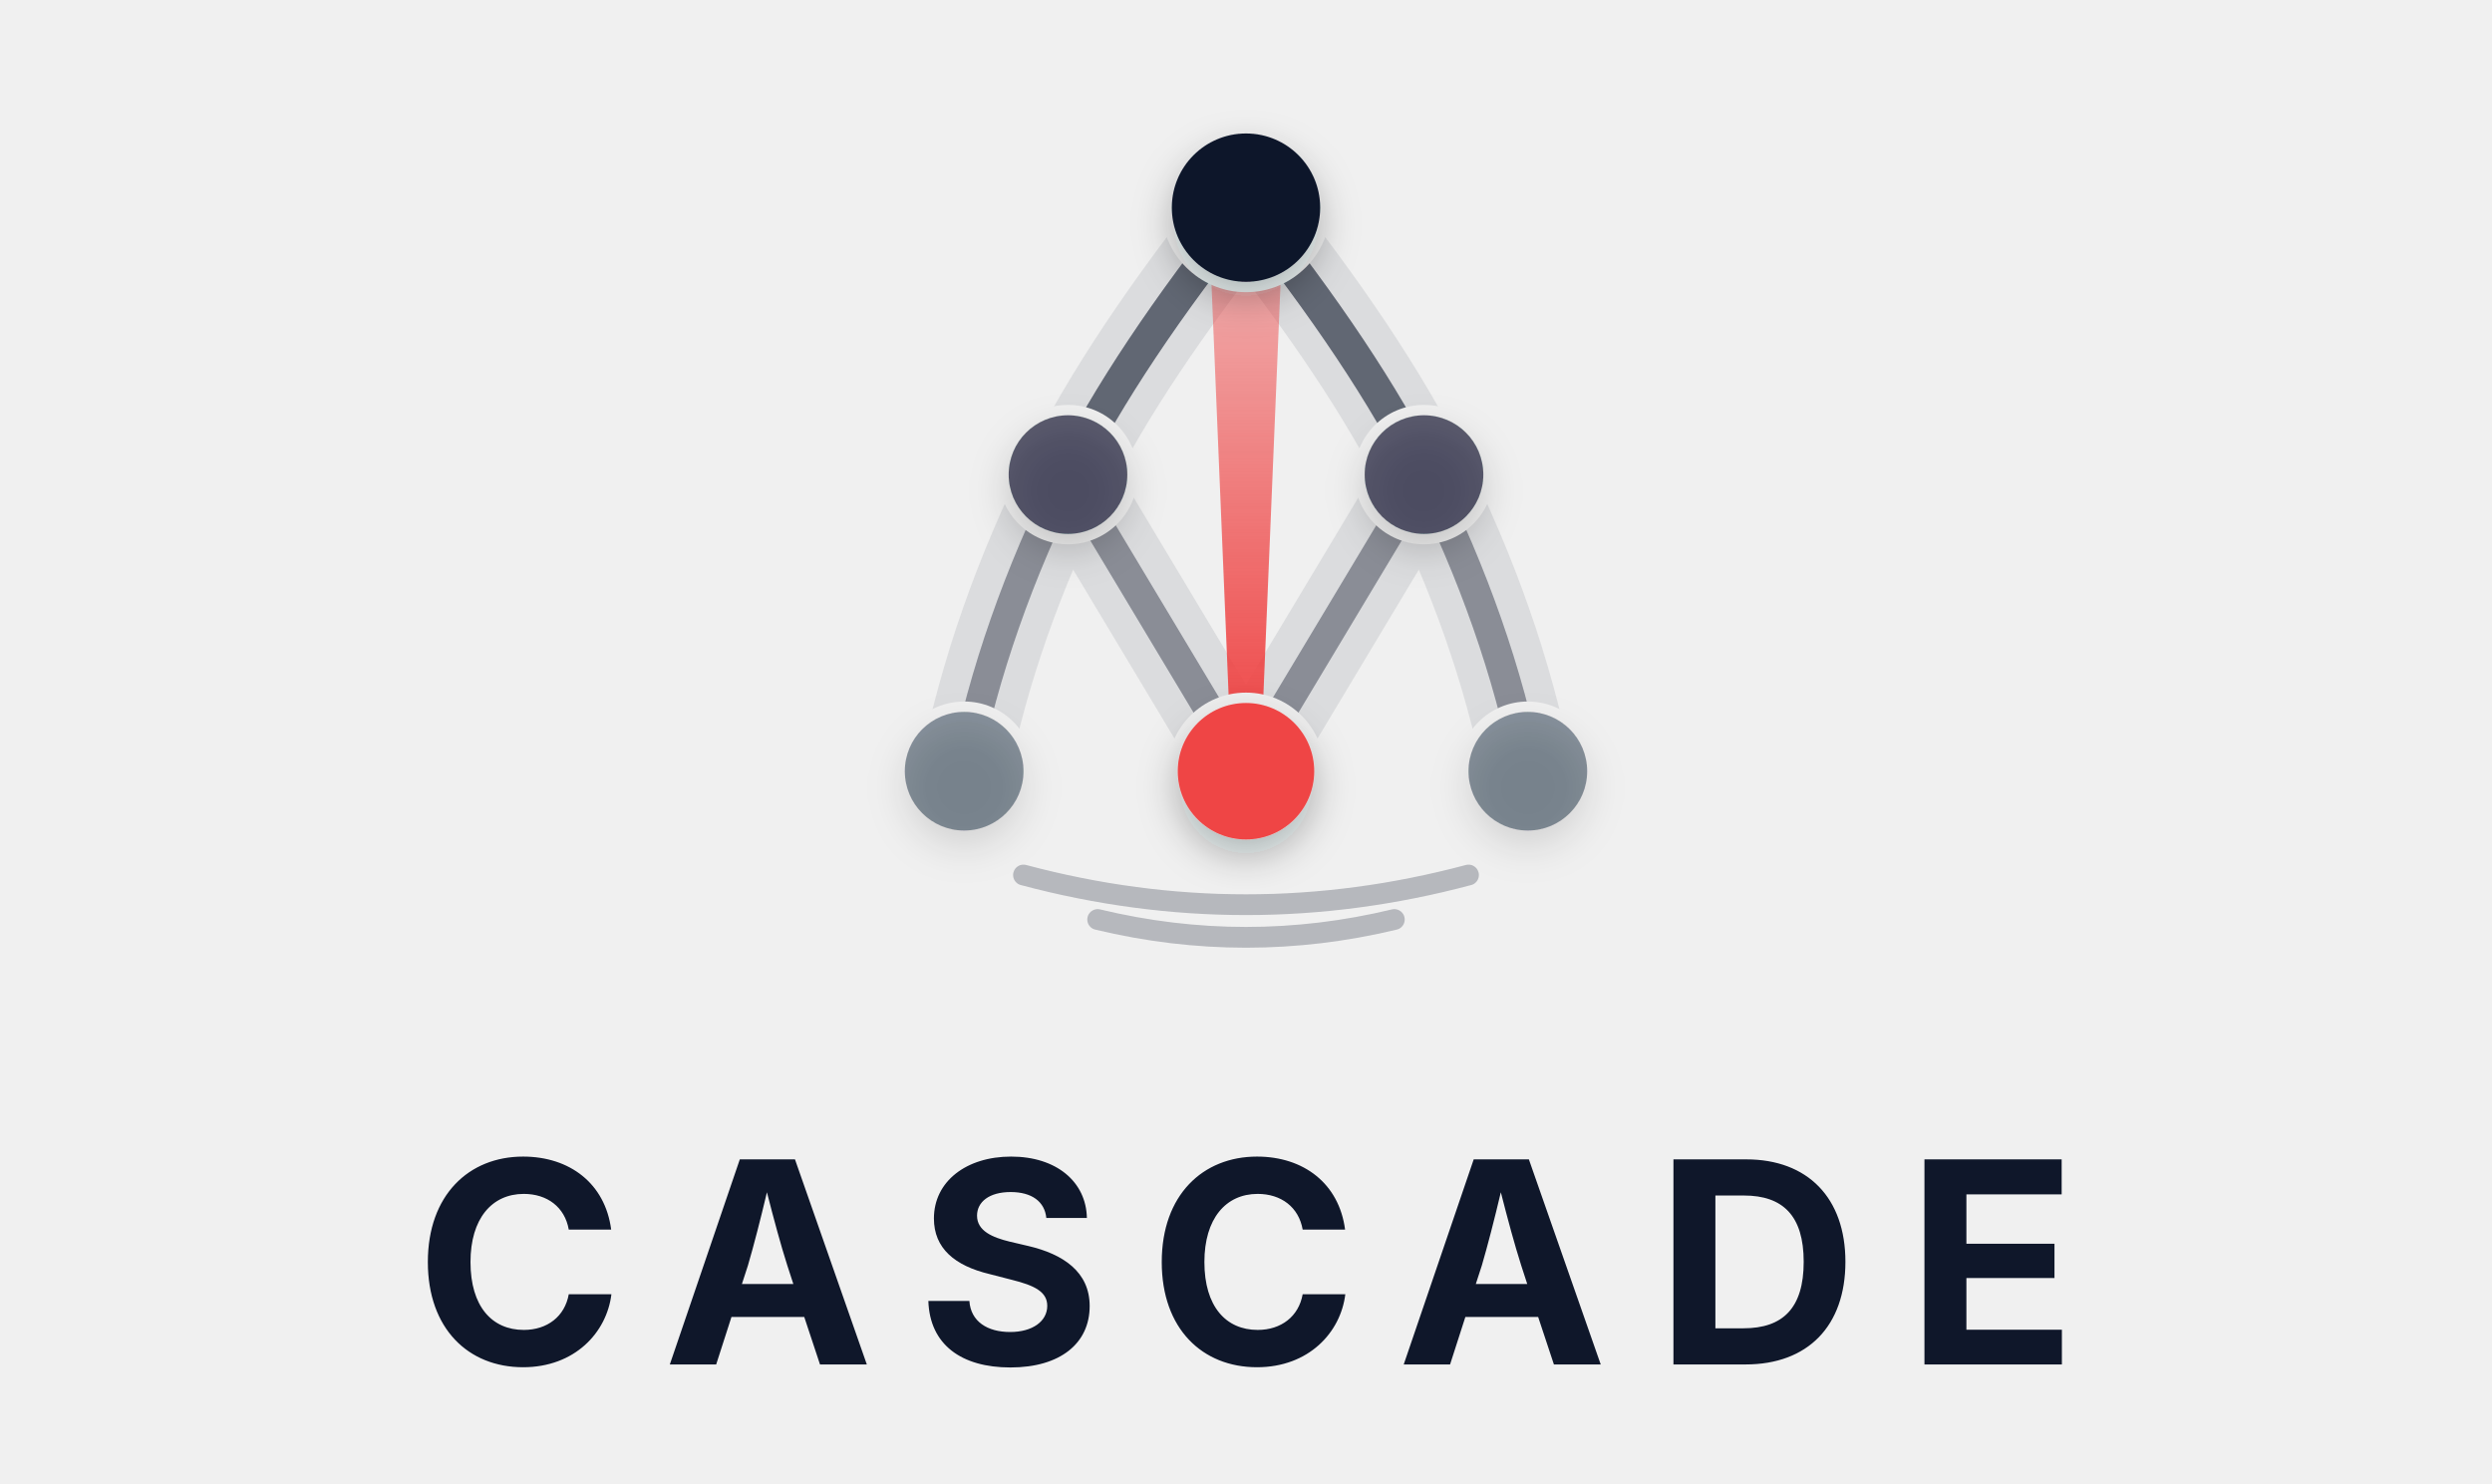
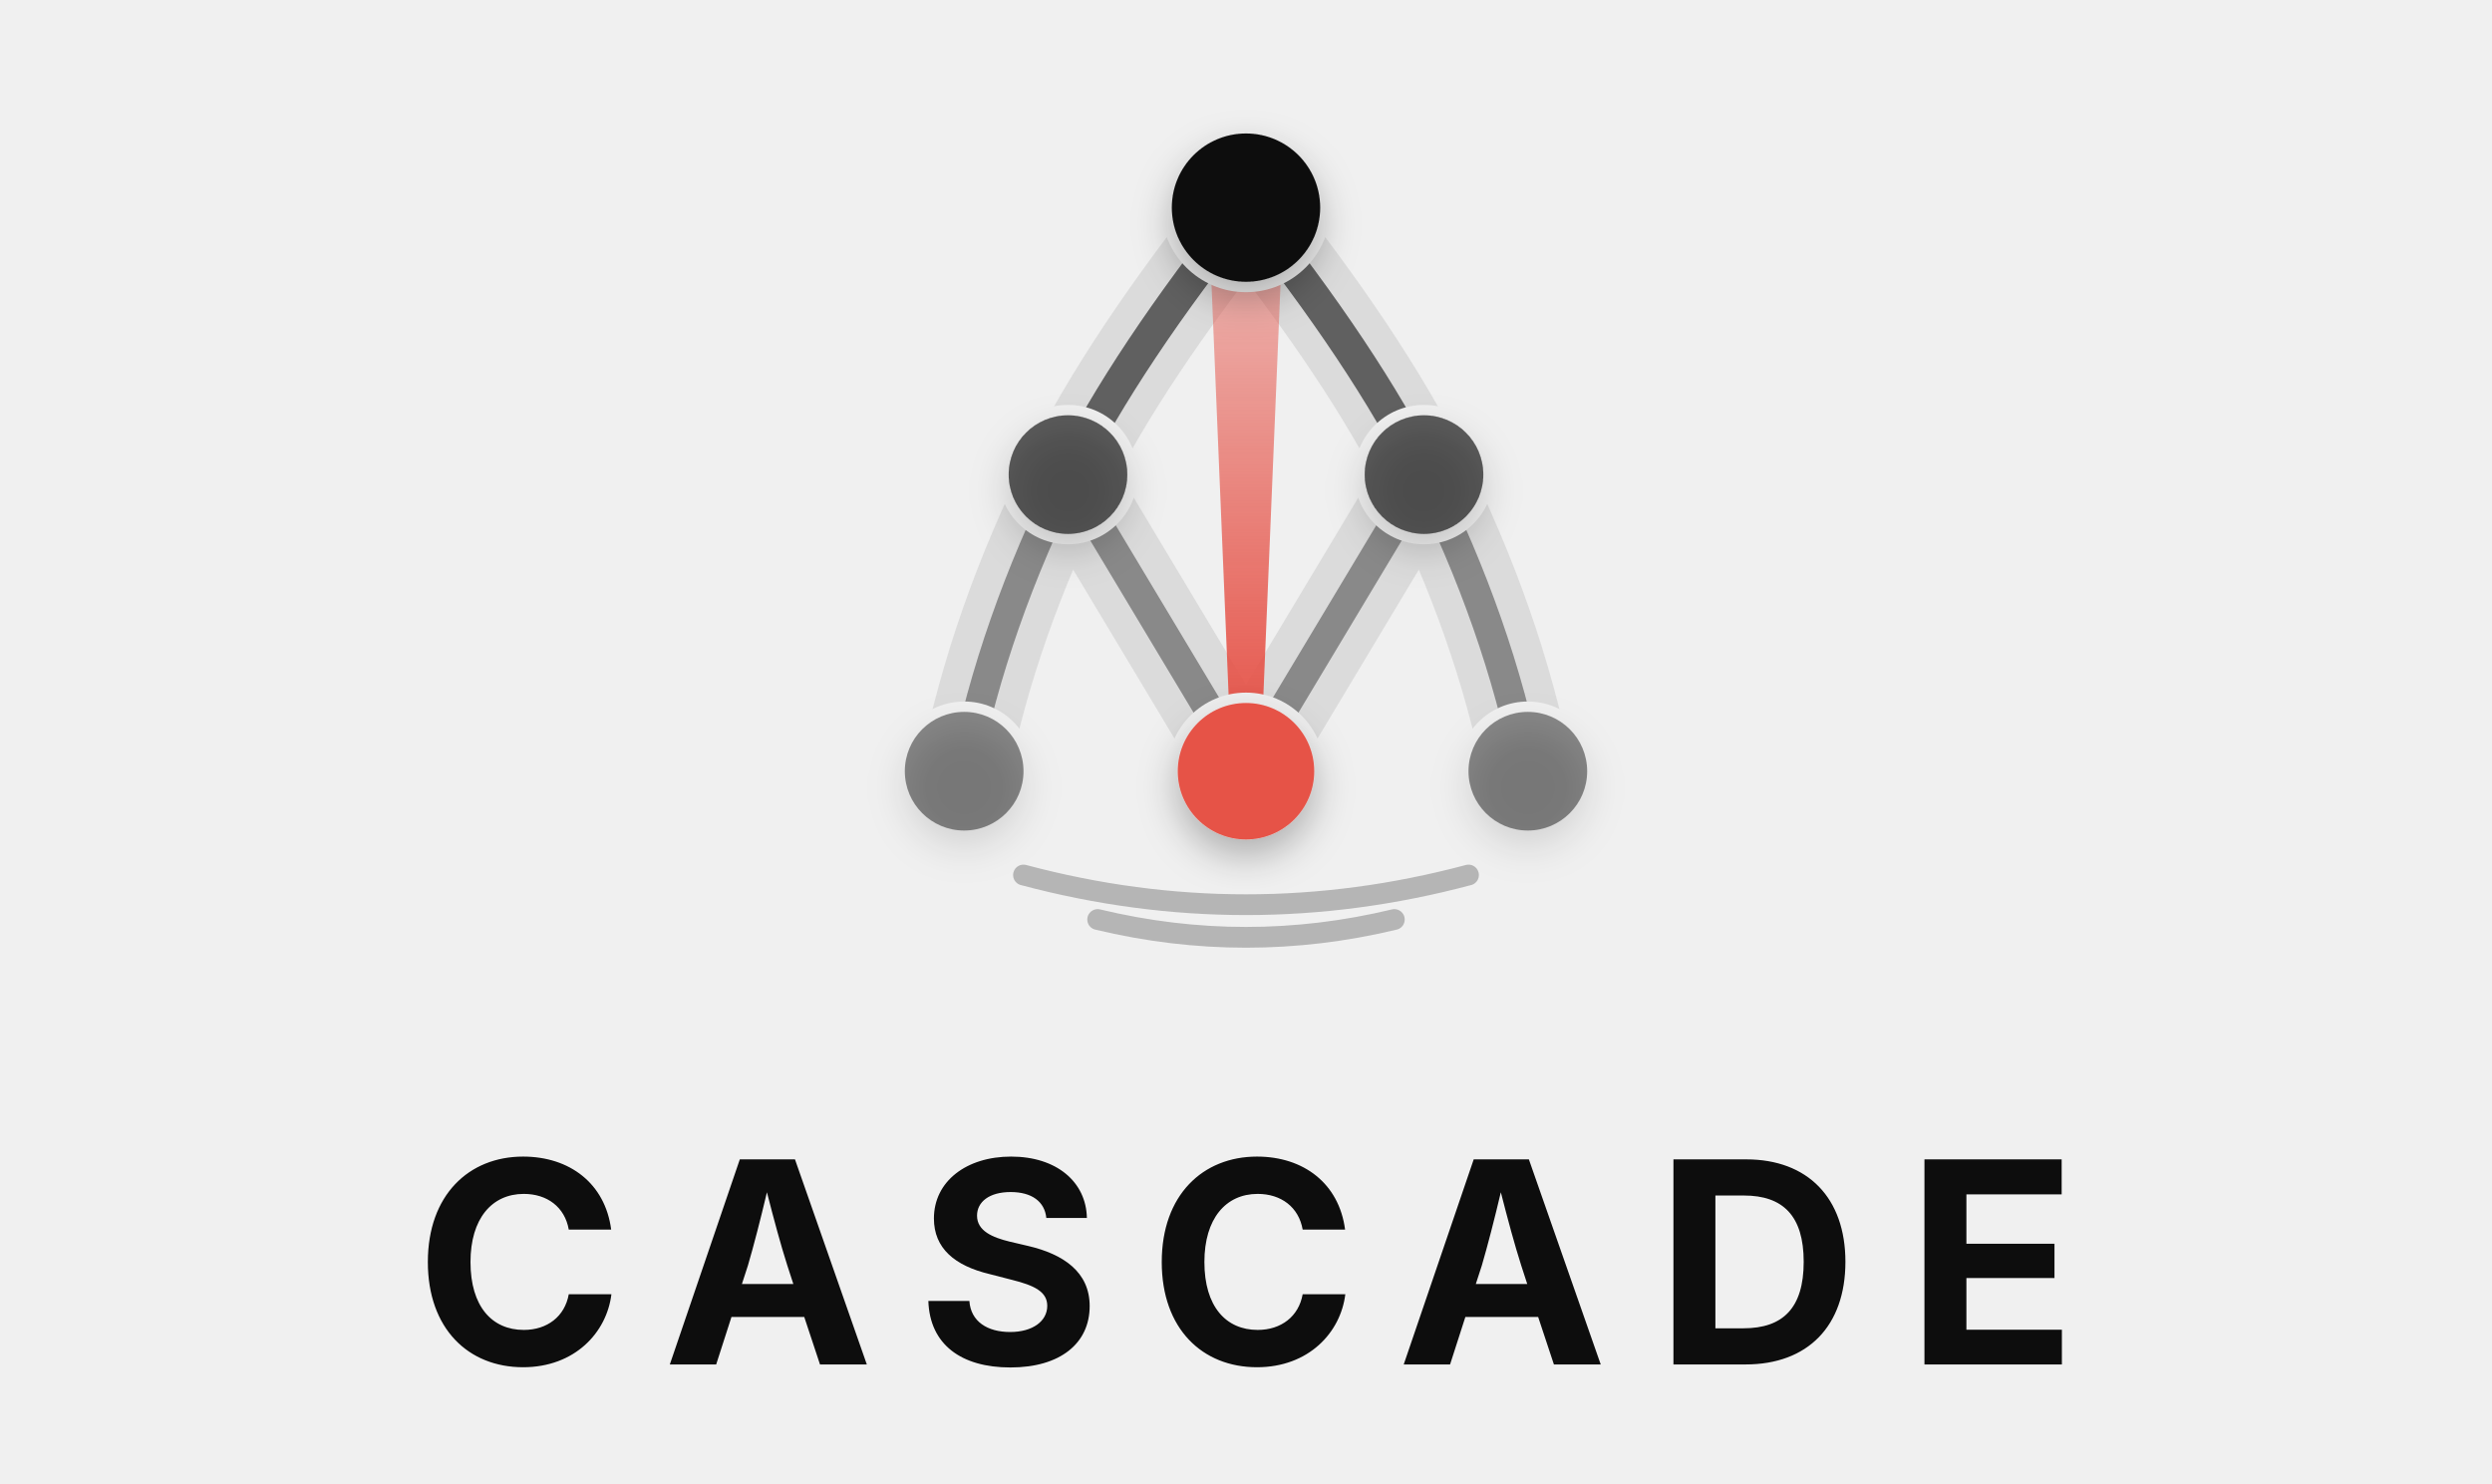
- <svg xmlns="http://www.w3.org/2000/svg" viewBox="0 0 168 100" role="img" aria-label="CASCADE" color="#0f172a">
-   <style>@media (prefers-color-scheme:dark){svg{color:#f1f5f9}}</style>
+ <svg xmlns="http://www.w3.org/2000/svg" viewBox="0 0 168 100" role="img" aria-label="CASCADE" color="#0d0d0d">
+   <style>@media (prefers-color-scheme:dark){svg{color:#f4f4f4}}</style>
  <defs>
    <filter id="sh" x="-60%" y="-60%" width="220%" height="220%">
-       <feDropShadow dx="0" dy="1.1" stdDeviation="1.3" flood-color="#0b1220" flood-opacity="0.28" />
+       <feDropShadow dx="0" dy="1.1" stdDeviation="1.3" flood-color="#030303" flood-opacity="0.28" />
    </filter>
    <mask id="cut" maskUnits="userSpaceOnUse">
      <rect width="64" height="64" fill="#fff" />
      <circle cx="32" cy="12" r="5.7" fill="#000" />
      <circle cx="20" cy="30" r="4.7" fill="#000" />
      <circle cx="44" cy="30" r="4.7" fill="#000" />
      <circle cx="13" cy="50" r="4.7" fill="#000" />
      <circle cx="51" cy="50" r="4.7" fill="#000" />
      <circle cx="32" cy="50" r="5.3" fill="#000" />
    </mask>
    <linearGradient id="jet" x1="0" y1="0" x2="0" y2="1">
-       <stop offset="0" stop-color="#ef4444" stop-opacity="0.35" />
-       <stop offset="1" stop-color="#ef4444" stop-opacity="1" />
+       <stop offset="0" stop-color="#e65247" stop-opacity="0.35" />
+       <stop offset="1" stop-color="#e65247" stop-opacity="1" />
    </linearGradient>
  </defs>
  <g transform="translate(52,2)">
    <g mask="url(#cut)">
      <g fill="none" stroke-linecap="round" stroke="currentColor" stroke-width="6" opacity="0.09">
        <path d="M32 12 Q24 22 20 30" />
        <path d="M32 12 Q40 22 44 30" />
        <path d="M20 30 Q15 40 13 50" />
        <path d="M20 30 Q26 40 32 50" />
        <path d="M44 30 Q38 40 32 50" />
        <path d="M44 30 Q49 40 51 50" />
      </g>
      <g fill="none" stroke-linecap="round" stroke="currentColor" stroke-width="2.2" opacity="0.6">
        <path d="M32 12 Q24 22 20 30" />
        <path d="M32 12 Q40 22 44 30" />
      </g>
      <g fill="none" stroke-linecap="round" stroke="currentColor" stroke-width="2" opacity="0.4">
        <path d="M20 30 Q15 40 13 50" />
        <path d="M20 30 Q26 40 32 50" />
        <path d="M44 30 Q38 40 32 50" />
        <path d="M44 30 Q49 40 51 50" />
      </g>
      <path d="M29.5 13 L34.5 13 L33 49 L31 49 Z" fill="url(#jet)" />
    </g>
    <g fill="none" stroke-linecap="round" stroke="currentColor" stroke-width="1.4" opacity="0.26">
      <path d="M17 57 Q32 61 47 57" />
      <path d="M22 60 Q32 62.4 42 60" />
    </g>
    <g fill="currentColor" filter="url(#sh)">
      <circle cx="32" cy="12" r="5" />
      <circle cx="20" cy="30" r="4" opacity="0.66" />
      <circle cx="44" cy="30" r="4" opacity="0.66" />
      <circle cx="13" cy="50" r="4" opacity="0.44" />
      <circle cx="51" cy="50" r="4" opacity="0.44" />
-       <circle cx="32" cy="50" r="4.6" fill="#ef4444" />
+       <circle cx="32" cy="50" r="4.6" fill="#e65247" />
    </g>
  </g>
  <text x="84" y="92" text-anchor="middle" font-family="Inter, 'Segoe UI', system-ui, -apple-system, Roboto, Helvetica, Arial, sans-serif" font-weight="700" letter-spacing="3.2" font-size="19" fill="currentColor">CASCADE</text>
</svg>
